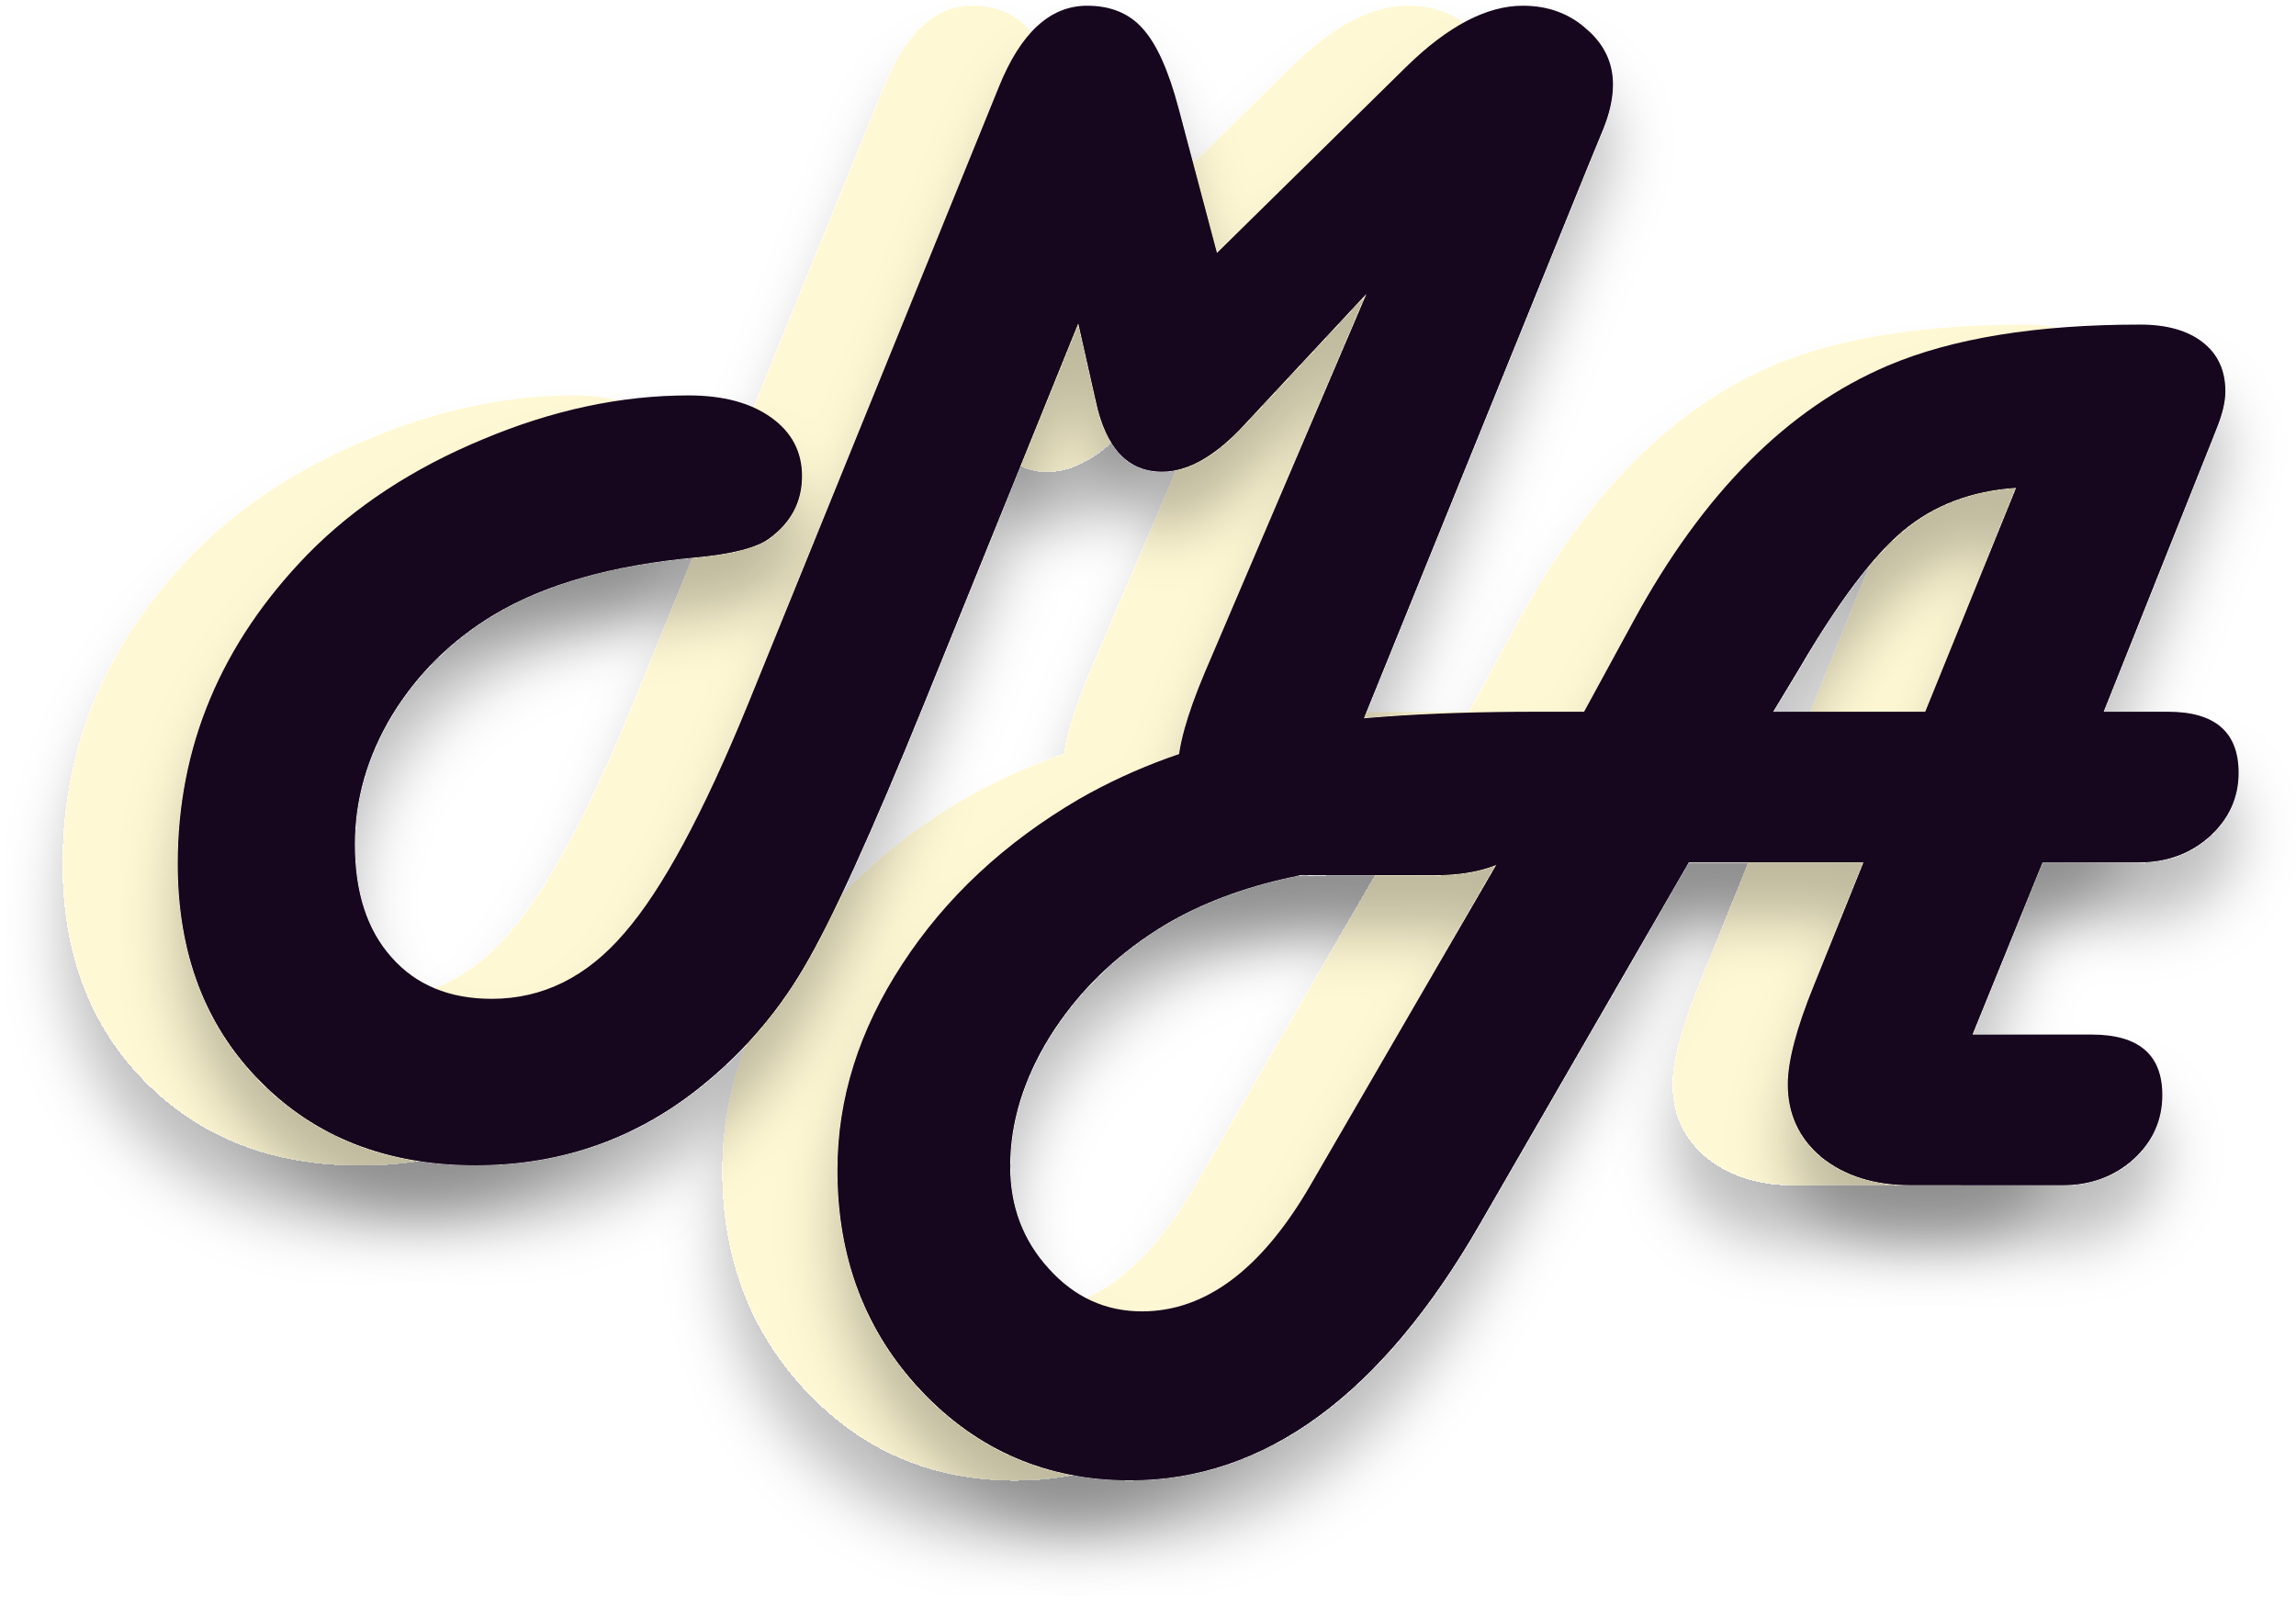
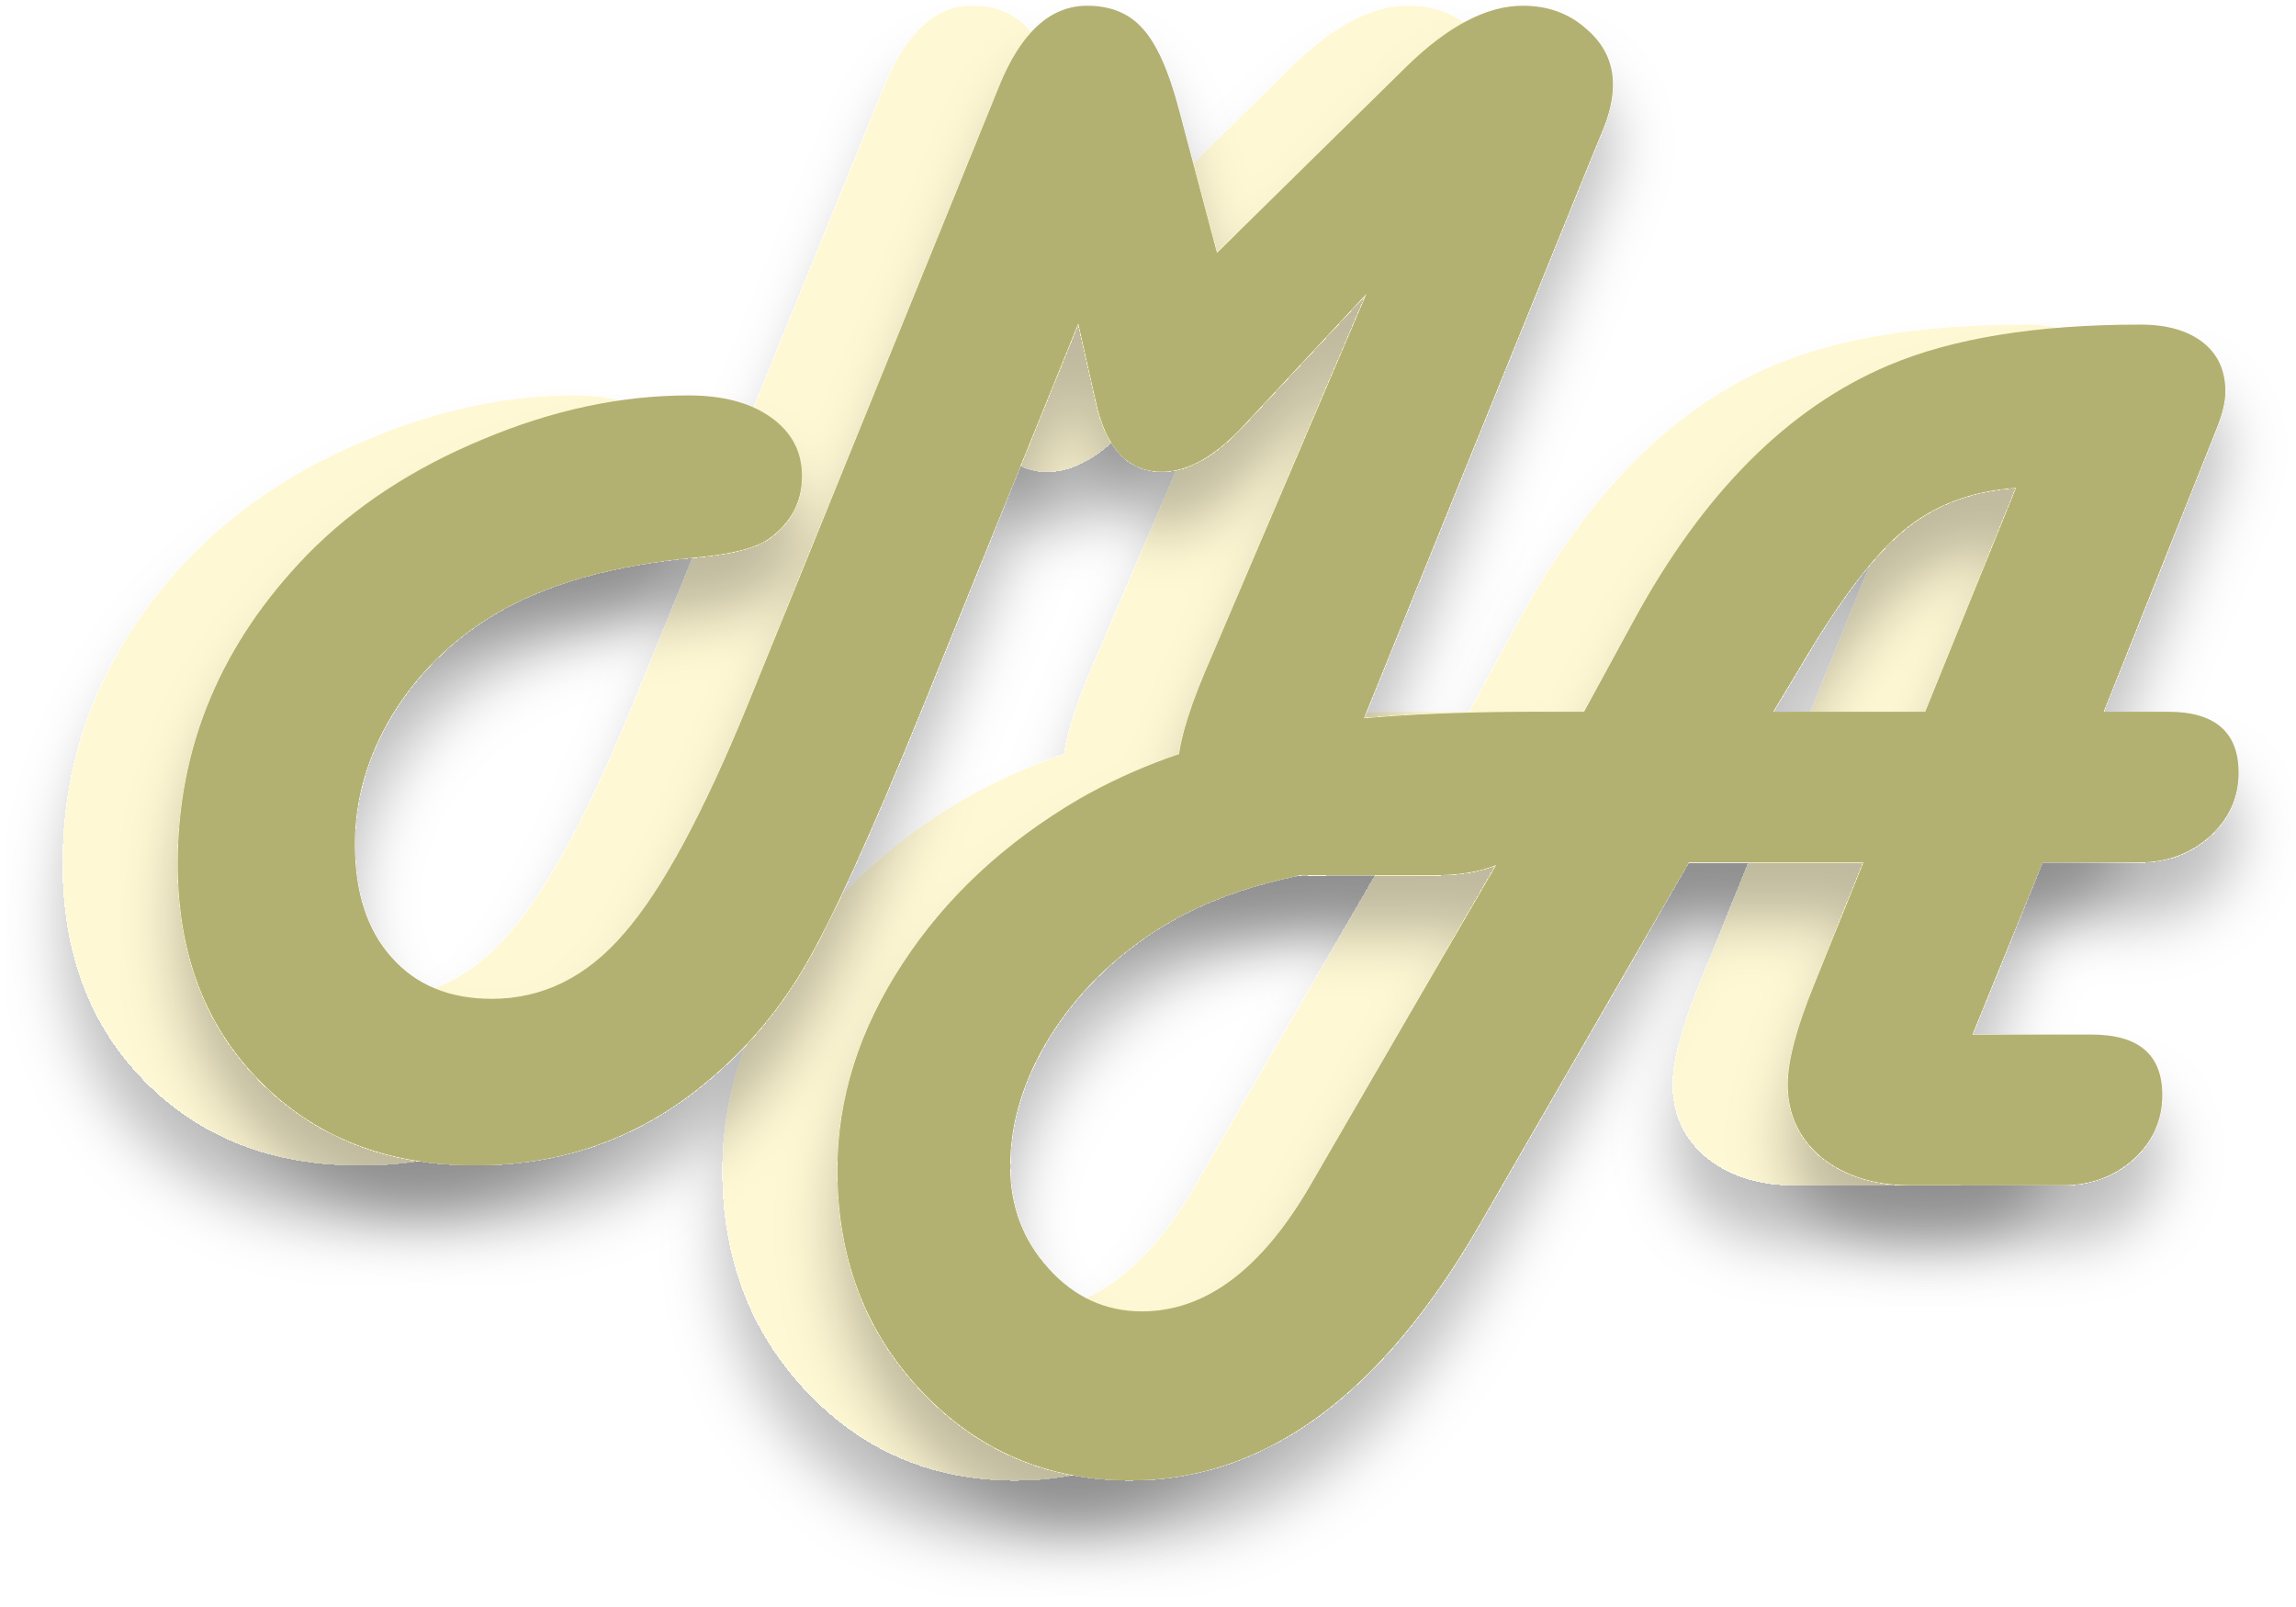
<svg xmlns="http://www.w3.org/2000/svg" width="160" height="112" viewBox="0 0 160 112" fill="none">
-   <g filter="url(#filter0_d_84_283)">
+   <g filter="url(#filter0_d_239_2)">
    <path d="M86.87 50.497H93.989C98.061 50.497 100.098 51.889 100.098 54.672C100.098 56.664 99.38 58.217 97.944 59.33C96.538 60.443 94.546 61 91.968 61H83.618C80.571 61 78.213 60.37 76.543 59.11C74.902 57.821 74.082 55.99 74.082 53.617C74.082 52.094 74.697 49.867 75.928 46.938L87.222 20.482L78.74 29.579C76.719 31.776 74.8 32.875 72.983 32.875C70.61 32.875 69.072 31.249 68.369 27.997L67.139 22.548L56.416 49.003C52.725 58.085 49.912 64.252 47.978 67.504C46.045 70.785 43.54 73.627 40.464 76.029C36.011 79.486 30.898 81.215 25.127 81.215C18.975 81.215 13.979 79.267 10.142 75.37C6.304 71.503 4.385 66.449 4.385 60.209C4.385 52.035 7.402 44.843 13.438 38.632C16.689 35.321 20.747 32.655 25.61 30.634C30.474 28.583 35.264 27.558 39.98 27.558C42.383 27.558 44.302 28.07 45.737 29.096C47.173 30.121 47.891 31.483 47.891 33.183C47.891 34.97 47.129 36.42 45.605 37.533C44.727 38.178 43.027 38.617 40.508 38.852C34.678 39.379 29.976 40.712 26.401 42.851C23.442 44.638 21.084 46.967 19.326 49.838C17.598 52.709 16.733 55.712 16.733 58.847C16.733 62.187 17.583 64.809 19.282 66.713C20.981 68.647 23.311 69.613 26.27 69.613C29.814 69.613 32.891 68.09 35.498 65.043C38.135 62.025 41.02 56.679 44.155 49.003L61.602 6.068C63.125 2.289 65.176 0.399 67.754 0.399C69.394 0.399 70.684 0.927 71.621 1.981C72.588 3.036 73.423 4.882 74.126 7.519L76.807 17.626L89.99 4.662C92.891 1.82 95.601 0.399 98.12 0.399C99.878 0.399 101.357 0.941 102.559 2.025C103.789 3.08 104.404 4.369 104.404 5.893C104.404 6.859 104.17 7.914 103.701 9.057L102.69 11.518L86.87 50.497Z" fill="#FFF8D4" />
    <path d="M121.855 60.107H109.683L95.137 85.288C88.281 97.212 80.151 103.174 70.747 103.174C64.976 103.174 60.127 101.093 56.201 96.933C52.305 92.802 50.356 87.675 50.356 81.552C50.356 76.572 51.865 71.782 54.883 67.182C57.9 62.553 62.017 58.715 67.231 55.669C71.128 53.442 75.449 51.875 80.195 50.967C84.941 50.058 91.255 49.604 99.136 49.604H102.388L105.859 43.232C110.693 34.355 116.597 28.437 123.569 25.478C128.052 23.574 133.911 22.622 141.147 22.622C142.993 22.622 144.443 23.032 145.498 23.852C146.553 24.673 147.08 25.815 147.08 27.28C147.08 27.954 146.904 28.745 146.553 29.653L146.157 30.664L138.599 49.604H141.938H143.081C146.362 49.604 148.003 51.025 148.003 53.867C148.003 55.595 147.329 57.075 145.981 58.305C144.634 59.507 142.993 60.107 141.06 60.107H139.873H134.336L129.458 72.104H136.621H137.764C141.045 72.104 142.686 73.51 142.686 76.323C142.686 78.081 142.012 79.575 140.664 80.805C139.316 82.007 137.676 82.607 135.742 82.607H134.556H125.151C122.632 82.607 120.566 81.963 118.955 80.674C117.373 79.355 116.582 77.656 116.582 75.576C116.582 73.965 117.183 71.679 118.384 68.72L121.855 60.107ZM126.162 49.604L132.49 34.004C129.385 34.209 126.763 35.205 124.624 36.992C122.515 38.75 120.098 41.958 117.373 46.616L115.571 49.604H126.162ZM96.367 60.107H92.632C84.253 60.107 77.603 61.66 72.681 64.765C69.546 66.757 67.041 69.248 65.166 72.236C63.32 75.224 62.398 78.242 62.398 81.289C62.398 84.072 63.291 86.445 65.078 88.408C66.865 90.4 69.033 91.396 71.582 91.396C76.006 91.396 79.917 88.466 83.315 82.607L96.367 60.107Z" fill="#FFF8D4" />
  </g>
-   <g filter="url(#filter1_d_84_283)">
-     <path d="M94.87 50.497H101.989C106.062 50.497 108.098 51.889 108.098 54.672C108.098 56.664 107.38 58.217 105.944 59.33C104.538 60.443 102.546 61 99.968 61H91.618C88.571 61 86.213 60.37 84.543 59.11C82.902 57.821 82.082 55.99 82.082 53.617C82.082 52.094 82.697 49.867 83.928 46.938L95.222 20.482L86.74 29.579C84.719 31.776 82.8 32.875 80.983 32.875C78.61 32.875 77.072 31.249 76.369 27.997L75.139 22.548L64.416 49.003C60.725 58.085 57.912 64.252 55.978 67.504C54.045 70.785 51.54 73.627 48.464 76.029C44.011 79.486 38.898 81.215 33.127 81.215C26.975 81.215 21.98 79.267 18.142 75.37C14.304 71.503 12.385 66.449 12.385 60.209C12.385 52.035 15.402 44.843 21.438 38.632C24.689 35.321 28.747 32.655 33.61 30.634C38.474 28.583 43.264 27.558 47.98 27.558C50.383 27.558 52.302 28.07 53.737 29.096C55.173 30.121 55.891 31.483 55.891 33.183C55.891 34.97 55.129 36.42 53.605 37.533C52.727 38.178 51.027 38.617 48.508 38.852C42.678 39.379 37.976 40.712 34.401 42.851C31.442 44.638 29.084 46.967 27.326 49.838C25.598 52.709 24.733 55.712 24.733 58.847C24.733 62.187 25.583 64.809 27.282 66.713C28.981 68.647 31.311 69.613 34.27 69.613C37.815 69.613 40.891 68.09 43.498 65.043C46.135 62.025 49.02 56.679 52.155 49.003L69.602 6.068C71.125 2.289 73.176 0.399 75.754 0.399C77.394 0.399 78.684 0.927 79.621 1.981C80.588 3.036 81.423 4.882 82.126 7.519L84.807 17.626L97.99 4.662C100.891 1.82 103.601 0.399 106.12 0.399C107.878 0.399 109.357 0.941 110.559 2.025C111.789 3.08 112.404 4.369 112.404 5.893C112.404 6.859 112.17 7.914 111.701 9.057L110.69 11.518L94.87 50.497Z" fill="#16061E" />
-     <path d="M129.855 60.107H117.683L103.137 85.288C96.281 97.212 88.151 103.174 78.747 103.174C72.976 103.174 68.127 101.093 64.201 96.933C60.305 92.802 58.356 87.675 58.356 81.552C58.356 76.572 59.865 71.782 62.883 67.182C65.9 62.553 70.017 58.715 75.231 55.669C79.128 53.442 83.449 51.875 88.195 50.967C92.941 50.058 99.255 49.604 107.136 49.604H110.388L113.859 43.232C118.693 34.355 124.597 28.437 131.569 25.478C136.052 23.574 141.911 22.622 149.147 22.622C150.993 22.622 152.443 23.032 153.498 23.852C154.553 24.673 155.08 25.815 155.08 27.28C155.08 27.954 154.904 28.745 154.553 29.653L154.157 30.664L146.599 49.604H149.938H151.081C154.362 49.604 156.003 51.025 156.003 53.867C156.003 55.595 155.329 57.075 153.981 58.305C152.634 59.507 150.993 60.107 149.06 60.107H147.873H142.336L137.458 72.104H144.621H145.764C149.045 72.104 150.686 73.51 150.686 76.323C150.686 78.081 150.012 79.575 148.664 80.805C147.316 82.007 145.676 82.607 143.742 82.607H142.556H133.151C130.632 82.607 128.566 81.963 126.955 80.674C125.373 79.355 124.582 77.656 124.582 75.576C124.582 73.965 125.183 71.679 126.384 68.72L129.855 60.107ZM134.162 49.604L140.49 34.004C137.385 34.209 134.763 35.205 132.624 36.992C130.515 38.75 128.098 41.958 125.373 46.616L123.571 49.604H134.162ZM104.367 60.107H100.632C92.253 60.107 85.603 61.66 80.681 64.765C77.546 66.757 75.041 69.248 73.166 72.236C71.32 75.224 70.397 78.242 70.397 81.289C70.397 84.072 71.291 86.445 73.078 88.408C74.865 90.4 77.033 91.396 79.582 91.396C84.006 91.396 87.917 88.466 91.315 82.607L104.367 60.107Z" fill="#16061E" />
+   <g filter="url(#filter1_d_239_2)">
+     <path d="M94.87 50.497H101.989C106.062 50.497 108.098 51.889 108.098 54.672C108.098 56.664 107.38 58.217 105.944 59.33C104.538 60.443 102.546 61 99.968 61H91.618C88.571 61 86.213 60.37 84.543 59.11C82.902 57.821 82.082 55.99 82.082 53.617C82.082 52.094 82.697 49.867 83.928 46.938L95.222 20.482L86.74 29.579C84.719 31.776 82.8 32.875 80.983 32.875C78.61 32.875 77.072 31.249 76.369 27.997L75.139 22.548L64.416 49.003C60.725 58.085 57.912 64.252 55.978 67.504C54.045 70.785 51.54 73.627 48.464 76.029C44.011 79.486 38.898 81.215 33.127 81.215C26.975 81.215 21.98 79.267 18.142 75.37C14.304 71.503 12.385 66.449 12.385 60.209C12.385 52.035 15.402 44.843 21.438 38.632C24.689 35.321 28.747 32.655 33.61 30.634C38.474 28.583 43.264 27.558 47.98 27.558C50.383 27.558 52.302 28.07 53.737 29.096C55.173 30.121 55.891 31.483 55.891 33.183C55.891 34.97 55.129 36.42 53.605 37.533C52.727 38.178 51.027 38.617 48.508 38.852C42.678 39.379 37.976 40.712 34.401 42.851C31.442 44.638 29.084 46.967 27.326 49.838C25.598 52.709 24.733 55.712 24.733 58.847C24.733 62.187 25.583 64.809 27.282 66.713C28.981 68.647 31.311 69.613 34.27 69.613C37.815 69.613 40.891 68.09 43.498 65.043C46.135 62.025 49.02 56.679 52.155 49.003L69.602 6.068C71.125 2.289 73.176 0.399 75.754 0.399C77.394 0.399 78.684 0.927 79.621 1.981C80.588 3.036 81.423 4.882 82.126 7.519L84.807 17.626L97.99 4.662C100.891 1.82 103.601 0.399 106.12 0.399C107.878 0.399 109.357 0.941 110.559 2.025C111.789 3.08 112.404 4.369 112.404 5.893C112.404 6.859 112.17 7.914 111.701 9.057L110.69 11.518L94.87 50.497Z" fill="#B3B172" />
+     <path d="M129.855 60.107H117.683L103.137 85.288C96.281 97.212 88.151 103.174 78.747 103.174C72.976 103.174 68.127 101.093 64.201 96.933C60.305 92.802 58.356 87.675 58.356 81.552C58.356 76.572 59.865 71.782 62.883 67.182C65.9 62.553 70.017 58.715 75.231 55.669C79.128 53.442 83.449 51.875 88.195 50.967C92.941 50.058 99.255 49.604 107.136 49.604H110.388L113.859 43.232C118.693 34.355 124.597 28.437 131.569 25.478C136.052 23.574 141.911 22.622 149.147 22.622C150.993 22.622 152.443 23.032 153.498 23.852C154.553 24.673 155.08 25.815 155.08 27.28C155.08 27.954 154.904 28.745 154.553 29.653L154.157 30.664L146.599 49.604H149.938H151.081C154.362 49.604 156.003 51.025 156.003 53.867C156.003 55.595 155.329 57.075 153.981 58.305C152.634 59.507 150.993 60.107 149.06 60.107H147.873H142.336L137.458 72.104H144.621H145.764C149.045 72.104 150.686 73.51 150.686 76.323C150.686 78.081 150.012 79.575 148.664 80.805C147.316 82.007 145.676 82.607 143.742 82.607H142.556H133.151C130.632 82.607 128.566 81.963 126.955 80.674C125.373 79.355 124.582 77.656 124.582 75.576C124.582 73.965 125.183 71.679 126.384 68.72L129.855 60.107ZM134.162 49.604L140.49 34.004C137.385 34.209 134.763 35.205 132.624 36.992C130.515 38.75 128.098 41.958 125.373 46.616L123.571 49.604H134.162ZM104.367 60.107H100.632C92.253 60.107 85.603 61.66 80.681 64.765C77.546 66.757 75.041 69.248 73.166 72.236C71.32 75.224 70.397 78.242 70.397 81.289C70.397 84.072 71.291 86.445 73.078 88.408C74.865 90.4 77.033 91.396 79.582 91.396C84.006 91.396 87.917 88.466 91.315 82.607L104.367 60.107Z" fill="#B3B172" />
  </g>
  <defs>
-     <filter id="filter0_d_84_283" x="0.385" y="0.399" width="151.618" height="110.774" filterUnits="userSpaceOnUse" color-interpolation-filters="sRGB">
+     <filter id="filter0_d_239_2" x="0.385" y="0.399" width="151.618" height="110.774" filterUnits="userSpaceOnUse" color-interpolation-filters="sRGB">
      <feFlood flood-opacity="0" result="BackgroundImageFix" />
      <feColorMatrix in="SourceAlpha" type="matrix" values="0 0 0 0 0 0 0 0 0 0 0 0 0 0 0 0 0 0 127 0" result="hardAlpha" />
      <feOffset dy="4" />
      <feGaussianBlur stdDeviation="2" />
      <feComposite in2="hardAlpha" operator="out" />
      <feColorMatrix type="matrix" values="0 0 0 0 0 0 0 0 0 0 0 0 0 0 0 0 0 0 0.25 0" />
-       <feBlend mode="normal" in2="BackgroundImageFix" result="effect1_dropShadow_84_283" />
-       <feBlend mode="normal" in="SourceGraphic" in2="effect1_dropShadow_84_283" result="shape" />
+       <feBlend mode="normal" in2="BackgroundImageFix" result="effect1_dropShadow_239_2" />
+       <feBlend mode="normal" in="SourceGraphic" in2="effect1_dropShadow_239_2" result="shape" />
    </filter>
-     <filter id="filter1_d_84_283" x="8.385" y="0.399" width="151.618" height="110.774" filterUnits="userSpaceOnUse" color-interpolation-filters="sRGB">
+     <filter id="filter1_d_239_2" x="8.385" y="0.399" width="151.618" height="110.774" filterUnits="userSpaceOnUse" color-interpolation-filters="sRGB">
      <feFlood flood-opacity="0" result="BackgroundImageFix" />
      <feColorMatrix in="SourceAlpha" type="matrix" values="0 0 0 0 0 0 0 0 0 0 0 0 0 0 0 0 0 0 127 0" result="hardAlpha" />
      <feOffset dy="4" />
      <feGaussianBlur stdDeviation="2" />
      <feComposite in2="hardAlpha" operator="out" />
      <feColorMatrix type="matrix" values="0 0 0 0 0 0 0 0 0 0 0 0 0 0 0 0 0 0 0.25 0" />
-       <feBlend mode="normal" in2="BackgroundImageFix" result="effect1_dropShadow_84_283" />
-       <feBlend mode="normal" in="SourceGraphic" in2="effect1_dropShadow_84_283" result="shape" />
+       <feBlend mode="normal" in2="BackgroundImageFix" result="effect1_dropShadow_239_2" />
+       <feBlend mode="normal" in="SourceGraphic" in2="effect1_dropShadow_239_2" result="shape" />
    </filter>
  </defs>
</svg>
